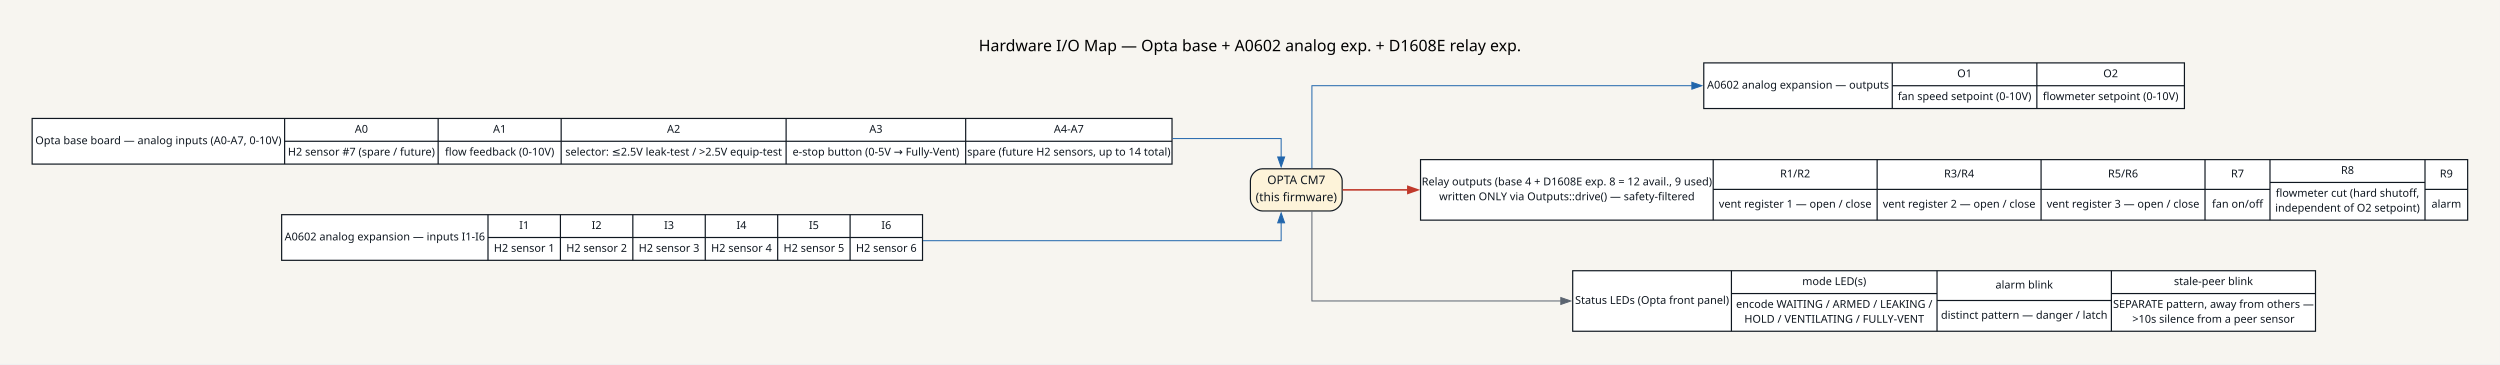
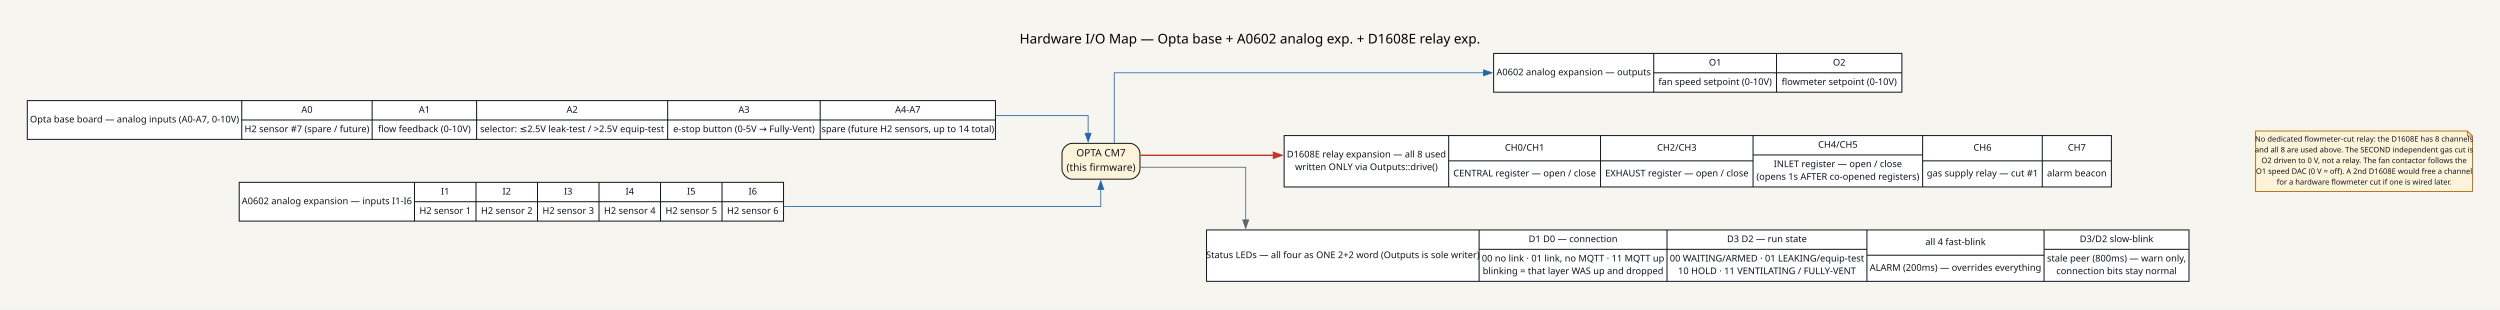
- <svg xmlns="http://www.w3.org/2000/svg" width="2520pt" height="367pt" viewBox="0.00 0.00 2520.00 367.00">
+ <svg xmlns="http://www.w3.org/2000/svg" width="2967pt" height="367pt" viewBox="0.00 0.00 2967.00 367.00">
  <g id="graph0" class="graph" transform="scale(1 1) rotate(0) translate(32.4 334.4)">
-     <polygon fill="#f7f5f0" stroke="none" points="-32.4,32.4 -32.4,-334.4 2487.4,-334.4 2487.4,32.4 -32.4,32.4" />
-     <text xml:space="preserve" text-anchor="middle" x="1227.5" y="-282.8" font-family="Segoe UI Semibold" font-size="16.00">Hardware I/O Map — Opta base + A0602 analog exp. + D1608E relay exp.</text>
+     <polygon fill="#f7f5f0" stroke="none" points="-32.4,32.4 -32.4,-334.4 2934.4,-334.4 2934.4,32.4 -32.4,32.4" />
+     <text xml:space="preserve" text-anchor="middle" x="1451" y="-282.8" font-family="Segoe UI Semibold" font-size="16.00">Hardware I/O Map — Opta base + A0602 analog exp. + D1608E relay exp.</text>
    <g id="node1" class="node">
      <polygon fill="#ffffff" stroke="#0f1720" stroke-width="1.2" points="0,-169 0,-215 1149,-215 1149,-169 0,-169" />
      <text xml:space="preserve" text-anchor="middle" x="127.25" y="-189.05" font-family="Segoe UI" font-size="11.00" fill="#0f1720">Opta base board — analog inputs (A0-A7, 0-10V)</text>
      <polyline fill="none" stroke="#0f1720" stroke-width="1.2" points="254.5,-169 254.5,-215" />
      <text xml:space="preserve" text-anchor="middle" x="331.88" y="-200.55" font-family="Segoe UI" font-size="11.00" fill="#0f1720">A0</text>
      <polyline fill="none" stroke="#0f1720" stroke-width="1.2" points="254.5,-192 409.25,-192" />
      <text xml:space="preserve" text-anchor="middle" x="331.88" y="-177.55" font-family="Segoe UI" font-size="11.00" fill="#0f1720">H2 sensor #7 (spare / future)</text>
      <polyline fill="none" stroke="#0f1720" stroke-width="1.2" points="409.25,-169 409.25,-215" />
      <text xml:space="preserve" text-anchor="middle" x="471.25" y="-200.55" font-family="Segoe UI" font-size="11.00" fill="#0f1720">A1</text>
      <polyline fill="none" stroke="#0f1720" stroke-width="1.2" points="409.25,-192 533.25,-192" />
      <text xml:space="preserve" text-anchor="middle" x="471.25" y="-177.55" font-family="Segoe UI" font-size="11.00" fill="#0f1720">flow feedback (0-10V)</text>
      <polyline fill="none" stroke="#0f1720" stroke-width="1.2" points="533.25,-169 533.25,-215" />
      <text xml:space="preserve" text-anchor="middle" x="646.62" y="-200.55" font-family="Segoe UI" font-size="11.00" fill="#0f1720">A2</text>
      <polyline fill="none" stroke="#0f1720" stroke-width="1.2" points="533.25,-192 760,-192" />
      <text xml:space="preserve" text-anchor="middle" x="646.62" y="-177.55" font-family="Segoe UI" font-size="11.00" fill="#0f1720">selector: ≤2.5V leak-test / &gt;2.5V equip-test</text>
      <polyline fill="none" stroke="#0f1720" stroke-width="1.2" points="760,-169 760,-215" />
      <text xml:space="preserve" text-anchor="middle" x="850.5" y="-200.55" font-family="Segoe UI" font-size="11.00" fill="#0f1720">A3</text>
      <polyline fill="none" stroke="#0f1720" stroke-width="1.2" points="760,-192 941,-192" />
      <text xml:space="preserve" text-anchor="middle" x="850.5" y="-177.55" font-family="Segoe UI" font-size="11.00" fill="#0f1720">e-stop button (0-5V → Fully-Vent)</text>
      <polyline fill="none" stroke="#0f1720" stroke-width="1.2" points="941,-169 941,-215" />
      <text xml:space="preserve" text-anchor="middle" x="1045" y="-200.55" font-family="Segoe UI" font-size="11.00" fill="#0f1720">A4-A7</text>
      <polyline fill="none" stroke="#0f1720" stroke-width="1.2" points="941,-192 1149,-192" />
      <text xml:space="preserve" text-anchor="middle" x="1045" y="-177.55" font-family="Segoe UI" font-size="11.00" fill="#0f1720">spare (future H2 sensors, up to 14 total)</text>
    </g>
-     <g id="node6" class="node">
+     <g id="node7" class="node">
      <path fill="#fdf3d9" stroke="#0f1720" stroke-width="1.2" d="M1308.5,-164.25C1308.5,-164.25 1240,-164.25 1240,-164.25 1234,-164.25 1228,-158.25 1228,-152.25 1228,-152.25 1228,-133.75 1228,-133.75 1228,-127.75 1234,-121.75 1240,-121.75 1240,-121.75 1308.5,-121.75 1308.5,-121.75 1314.5,-121.75 1320.5,-127.75 1320.5,-133.75 1320.5,-133.75 1320.5,-152.25 1320.5,-152.25 1320.5,-158.25 1314.5,-164.25 1308.5,-164.25" />
      <text xml:space="preserve" text-anchor="middle" x="1274.25" y="-148.85" font-family="Segoe UI" font-size="12.00" fill="#0f1720">OPTA CM7</text>
      <text xml:space="preserve" text-anchor="middle" x="1274.25" y="-131.6" font-family="Segoe UI" font-size="12.00" fill="#0f1720">(this firmware)</text>
    </g>
    <g id="edge1" class="edge">
-       <path fill="none" stroke="#2166ac" d="M1149.4,-194.75C1215.04,-194.75 1259,-194.75 1259,-194.75 1259,-194.75 1259,-176.16 1259,-176.16" />
-       <polygon fill="#2166ac" stroke="#2166ac" points="1262.5,-176.16 1259,-166.16 1255.5,-176.16 1262.5,-176.16" />
+       <path fill="none" stroke="#2166ac" d="M1149.4,-197.19C1215.04,-197.19 1259,-197.19 1259,-197.19 1259,-197.19 1259,-176.24 1259,-176.24" />
+       <polygon fill="#2166ac" stroke="#2166ac" points="1262.5,-176.24 1259,-166.24 1255.5,-176.24 1262.5,-176.24" />
    </g>
    <g id="node2" class="node">
      <polygon fill="#ffffff" stroke="#0f1720" stroke-width="1.2" points="251.5,-72 251.5,-118 897.5,-118 897.5,-72 251.5,-72" />
      <text xml:space="preserve" text-anchor="middle" x="355.5" y="-92.05" font-family="Segoe UI" font-size="11.00" fill="#0f1720">A0602 analog expansion — inputs I1-I6</text>
      <polyline fill="none" stroke="#0f1720" stroke-width="1.2" points="459.5,-72 459.5,-118" />
      <text xml:space="preserve" text-anchor="middle" x="496" y="-103.55" font-family="Segoe UI" font-size="11.00" fill="#0f1720">I1</text>
      <polyline fill="none" stroke="#0f1720" stroke-width="1.2" points="459.5,-95 532.5,-95" />
      <text xml:space="preserve" text-anchor="middle" x="496" y="-80.55" font-family="Segoe UI" font-size="11.00" fill="#0f1720">H2 sensor 1</text>
      <polyline fill="none" stroke="#0f1720" stroke-width="1.2" points="532.5,-72 532.5,-118" />
      <text xml:space="preserve" text-anchor="middle" x="569" y="-103.55" font-family="Segoe UI" font-size="11.00" fill="#0f1720">I2</text>
      <polyline fill="none" stroke="#0f1720" stroke-width="1.2" points="532.5,-95 605.5,-95" />
      <text xml:space="preserve" text-anchor="middle" x="569" y="-80.55" font-family="Segoe UI" font-size="11.00" fill="#0f1720">H2 sensor 2</text>
      <polyline fill="none" stroke="#0f1720" stroke-width="1.2" points="605.5,-72 605.5,-118" />
      <text xml:space="preserve" text-anchor="middle" x="642" y="-103.55" font-family="Segoe UI" font-size="11.00" fill="#0f1720">I3</text>
      <polyline fill="none" stroke="#0f1720" stroke-width="1.2" points="605.5,-95 678.5,-95" />
      <text xml:space="preserve" text-anchor="middle" x="642" y="-80.55" font-family="Segoe UI" font-size="11.00" fill="#0f1720">H2 sensor 3</text>
      <polyline fill="none" stroke="#0f1720" stroke-width="1.2" points="678.5,-72 678.5,-118" />
      <text xml:space="preserve" text-anchor="middle" x="715" y="-103.55" font-family="Segoe UI" font-size="11.00" fill="#0f1720">I4</text>
      <polyline fill="none" stroke="#0f1720" stroke-width="1.2" points="678.5,-95 751.5,-95" />
      <text xml:space="preserve" text-anchor="middle" x="715" y="-80.55" font-family="Segoe UI" font-size="11.00" fill="#0f1720">H2 sensor 4</text>
      <polyline fill="none" stroke="#0f1720" stroke-width="1.2" points="751.5,-72 751.5,-118" />
      <text xml:space="preserve" text-anchor="middle" x="788" y="-103.55" font-family="Segoe UI" font-size="11.00" fill="#0f1720">I5</text>
      <polyline fill="none" stroke="#0f1720" stroke-width="1.2" points="751.5,-95 824.5,-95" />
      <text xml:space="preserve" text-anchor="middle" x="788" y="-80.55" font-family="Segoe UI" font-size="11.00" fill="#0f1720">H2 sensor 5</text>
      <polyline fill="none" stroke="#0f1720" stroke-width="1.2" points="824.5,-72 824.5,-118" />
      <text xml:space="preserve" text-anchor="middle" x="861" y="-103.55" font-family="Segoe UI" font-size="11.00" fill="#0f1720">I6</text>
      <polyline fill="none" stroke="#0f1720" stroke-width="1.2" points="824.5,-95 897.5,-95" />
      <text xml:space="preserve" text-anchor="middle" x="861" y="-80.55" font-family="Segoe UI" font-size="11.00" fill="#0f1720">H2 sensor 6</text>
    </g>
    <g id="edge2" class="edge">
-       <path fill="none" stroke="#2166ac" d="M897.96,-91.75C1075.11,-91.75 1259,-91.75 1259,-91.75 1259,-91.75 1259,-109.75 1259,-109.75" />
-       <polygon fill="#2166ac" stroke="#2166ac" points="1255.5,-109.75 1259,-119.75 1262.5,-109.75 1255.5,-109.75" />
+       <path fill="none" stroke="#2166ac" d="M897.89,-89.31C1081.09,-89.31 1274,-89.31 1274,-89.31 1274,-89.31 1274,-109.65 1274,-109.65" />
+       <polygon fill="#2166ac" stroke="#2166ac" points="1270.5,-109.65 1274,-119.65 1277.5,-109.65 1270.5,-109.65" />
    </g>
    <g id="node3" class="node">
-       <polygon fill="#ffffff" stroke="#0f1720" stroke-width="1.2" points="1685,-225 1685,-271 2169.5,-271 2169.5,-225 1685,-225" />
-       <text xml:space="preserve" text-anchor="middle" x="1780" y="-245.05" font-family="Segoe UI" font-size="11.00" fill="#0f1720">A0602 analog expansion — outputs</text>
-       <polyline fill="none" stroke="#0f1720" stroke-width="1.2" points="1875,-225 1875,-271" />
-       <text xml:space="preserve" text-anchor="middle" x="1947.88" y="-256.55" font-family="Segoe UI" font-size="11.00" fill="#0f1720">O1</text>
-       <polyline fill="none" stroke="#0f1720" stroke-width="1.2" points="1875,-248 2020.75,-248" />
-       <text xml:space="preserve" text-anchor="middle" x="1947.88" y="-233.55" font-family="Segoe UI" font-size="11.00" fill="#0f1720">fan speed setpoint (0-10V)</text>
-       <polyline fill="none" stroke="#0f1720" stroke-width="1.2" points="2020.75,-225 2020.75,-271" />
-       <text xml:space="preserve" text-anchor="middle" x="2095.12" y="-256.55" font-family="Segoe UI" font-size="11.00" fill="#0f1720">O2</text>
-       <polyline fill="none" stroke="#0f1720" stroke-width="1.2" points="2020.75,-248 2169.5,-248" />
-       <text xml:space="preserve" text-anchor="middle" x="2095.12" y="-233.55" font-family="Segoe UI" font-size="11.00" fill="#0f1720">flowmeter setpoint (0-10V)</text>
+       <polygon fill="#ffffff" stroke="#0f1720" stroke-width="1.2" points="1740.25,-225 1740.25,-271 2224.75,-271 2224.75,-225 1740.25,-225" />
+       <text xml:space="preserve" text-anchor="middle" x="1835.25" y="-245.05" font-family="Segoe UI" font-size="11.00" fill="#0f1720">A0602 analog expansion — outputs</text>
+       <polyline fill="none" stroke="#0f1720" stroke-width="1.2" points="1930.25,-225 1930.25,-271" />
+       <text xml:space="preserve" text-anchor="middle" x="2003.12" y="-256.55" font-family="Segoe UI" font-size="11.00" fill="#0f1720">O1</text>
+       <polyline fill="none" stroke="#0f1720" stroke-width="1.2" points="1930.25,-248 2076,-248" />
+       <text xml:space="preserve" text-anchor="middle" x="2003.12" y="-233.55" font-family="Segoe UI" font-size="11.00" fill="#0f1720">fan speed setpoint (0-10V)</text>
+       <polyline fill="none" stroke="#0f1720" stroke-width="1.2" points="2076,-225 2076,-271" />
+       <text xml:space="preserve" text-anchor="middle" x="2150.38" y="-256.55" font-family="Segoe UI" font-size="11.00" fill="#0f1720">O2</text>
+       <polyline fill="none" stroke="#0f1720" stroke-width="1.2" points="2076,-248 2224.75,-248" />
+       <text xml:space="preserve" text-anchor="middle" x="2150.38" y="-233.55" font-family="Segoe UI" font-size="11.00" fill="#0f1720">flowmeter setpoint (0-10V)</text>
    </g>
    <g id="node4" class="node">
-       <polygon fill="#ffffff" stroke="#0f1720" stroke-width="1.2" points="1399.5,-112.5 1399.5,-173.5 2455,-173.5 2455,-112.5 1399.5,-112.5" />
-       <text xml:space="preserve" text-anchor="middle" x="1547" y="-147.55" font-family="Segoe UI" font-size="11.00" fill="#0f1720">Relay outputs (base 4 + D1608E exp. 8 = 12 avail., 9 used)</text>
-       <text xml:space="preserve" text-anchor="middle" x="1547" y="-132.55" font-family="Segoe UI" font-size="11.00" fill="#0f1720">written ONLY via Outputs::drive() — safety-filtered</text>
-       <polyline fill="none" stroke="#0f1720" stroke-width="1.2" points="1694.5,-112.5 1694.5,-173.5" />
-       <text xml:space="preserve" text-anchor="middle" x="1777.12" y="-155.55" font-family="Segoe UI" font-size="11.00" fill="#0f1720">R1/R2</text>
-       <polyline fill="none" stroke="#0f1720" stroke-width="1.2" points="1694.5,-143.5 1859.75,-143.5" />
-       <text xml:space="preserve" text-anchor="middle" x="1777.12" y="-125.05" font-family="Segoe UI" font-size="11.00" fill="#0f1720">vent register 1 — open / close</text>
-       <polyline fill="none" stroke="#0f1720" stroke-width="1.2" points="1859.75,-112.5 1859.75,-173.5" />
-       <text xml:space="preserve" text-anchor="middle" x="1942.38" y="-155.55" font-family="Segoe UI" font-size="11.00" fill="#0f1720">R3/R4</text>
-       <polyline fill="none" stroke="#0f1720" stroke-width="1.2" points="1859.75,-143.5 2025,-143.5" />
-       <text xml:space="preserve" text-anchor="middle" x="1942.38" y="-125.05" font-family="Segoe UI" font-size="11.00" fill="#0f1720">vent register 2 — open / close</text>
-       <polyline fill="none" stroke="#0f1720" stroke-width="1.2" points="2025,-112.5 2025,-173.5" />
-       <text xml:space="preserve" text-anchor="middle" x="2107.62" y="-155.55" font-family="Segoe UI" font-size="11.00" fill="#0f1720">R5/R6</text>
-       <polyline fill="none" stroke="#0f1720" stroke-width="1.2" points="2025,-143.5 2190.25,-143.5" />
-       <text xml:space="preserve" text-anchor="middle" x="2107.62" y="-125.05" font-family="Segoe UI" font-size="11.00" fill="#0f1720">vent register 3 — open / close</text>
-       <polyline fill="none" stroke="#0f1720" stroke-width="1.2" points="2190.25,-112.5 2190.25,-173.5" />
-       <text xml:space="preserve" text-anchor="middle" x="2223" y="-155.55" font-family="Segoe UI" font-size="11.00" fill="#0f1720">R7</text>
-       <polyline fill="none" stroke="#0f1720" stroke-width="1.2" points="2190.25,-143.5 2255.75,-143.5" />
-       <text xml:space="preserve" text-anchor="middle" x="2223" y="-125.05" font-family="Segoe UI" font-size="11.00" fill="#0f1720">fan on/off</text>
-       <polyline fill="none" stroke="#0f1720" stroke-width="1.2" points="2255.75,-112.5 2255.75,-173.5" />
-       <text xml:space="preserve" text-anchor="middle" x="2333.88" y="-159.05" font-family="Segoe UI" font-size="11.00" fill="#0f1720">R8</text>
-       <polyline fill="none" stroke="#0f1720" stroke-width="1.2" points="2255.75,-150.5 2412,-150.5" />
-       <text xml:space="preserve" text-anchor="middle" x="2333.88" y="-136.05" font-family="Segoe UI" font-size="11.00" fill="#0f1720">flowmeter cut (hard shutoff,</text>
-       <text xml:space="preserve" text-anchor="middle" x="2333.88" y="-121.05" font-family="Segoe UI" font-size="11.00" fill="#0f1720">independent of O2 setpoint)</text>
-       <polyline fill="none" stroke="#0f1720" stroke-width="1.2" points="2412,-112.5 2412,-173.5" />
-       <text xml:space="preserve" text-anchor="middle" x="2433.5" y="-155.55" font-family="Segoe UI" font-size="11.00" fill="#0f1720">R9</text>
-       <polyline fill="none" stroke="#0f1720" stroke-width="1.2" points="2412,-143.5 2455,-143.5" />
-       <text xml:space="preserve" text-anchor="middle" x="2433.5" y="-125.05" font-family="Segoe UI" font-size="11.00" fill="#0f1720">alarm</text>
+       <polygon fill="#ffffff" stroke="#0f1720" stroke-width="1.2" points="1491.62,-112.5 1491.62,-173.5 2473.38,-173.5 2473.38,-112.5 1491.62,-112.5" />
+       <text xml:space="preserve" text-anchor="middle" x="1589.25" y="-147.55" font-family="Segoe UI" font-size="11.00" fill="#0f1720">D1608E relay expansion — all 8 used</text>
+       <text xml:space="preserve" text-anchor="middle" x="1589.25" y="-132.55" font-family="Segoe UI" font-size="11.00" fill="#0f1720">written ONLY via Outputs::drive()</text>
+       <polyline fill="none" stroke="#0f1720" stroke-width="1.2" points="1686.88,-112.5 1686.88,-173.5" />
+       <text xml:space="preserve" text-anchor="middle" x="1777" y="-155.55" font-family="Segoe UI" font-size="11.00" fill="#0f1720">CH0/CH1</text>
+       <polyline fill="none" stroke="#0f1720" stroke-width="1.2" points="1686.88,-143.5 1867.12,-143.5" />
+       <text xml:space="preserve" text-anchor="middle" x="1777" y="-125.05" font-family="Segoe UI" font-size="11.00" fill="#0f1720">CENTRAL register — open / close</text>
+       <polyline fill="none" stroke="#0f1720" stroke-width="1.2" points="1867.12,-112.5 1867.12,-173.5" />
+       <text xml:space="preserve" text-anchor="middle" x="1957.62" y="-155.55" font-family="Segoe UI" font-size="11.00" fill="#0f1720">CH2/CH3</text>
+       <polyline fill="none" stroke="#0f1720" stroke-width="1.2" points="1867.12,-143.5 2048.12,-143.5" />
+       <text xml:space="preserve" text-anchor="middle" x="1957.62" y="-125.05" font-family="Segoe UI" font-size="11.00" fill="#0f1720">EXHAUST register — open / close</text>
+       <polyline fill="none" stroke="#0f1720" stroke-width="1.2" points="2048.12,-112.5 2048.12,-173.5" />
+       <text xml:space="preserve" text-anchor="middle" x="2148.75" y="-159.05" font-family="Segoe UI" font-size="11.00" fill="#0f1720">CH4/CH5</text>
+       <polyline fill="none" stroke="#0f1720" stroke-width="1.2" points="2048.12,-150.5 2249.38,-150.5" />
+       <text xml:space="preserve" text-anchor="middle" x="2148.75" y="-136.05" font-family="Segoe UI" font-size="11.00" fill="#0f1720">INLET register — open / close</text>
+       <text xml:space="preserve" text-anchor="middle" x="2148.75" y="-121.05" font-family="Segoe UI" font-size="11.00" fill="#0f1720">(opens 1s AFTER co-opened registers)</text>
+       <polyline fill="none" stroke="#0f1720" stroke-width="1.2" points="2249.38,-112.5 2249.38,-173.5" />
+       <text xml:space="preserve" text-anchor="middle" x="2320.38" y="-155.55" font-family="Segoe UI" font-size="11.00" fill="#0f1720">CH6</text>
+       <polyline fill="none" stroke="#0f1720" stroke-width="1.2" points="2249.38,-143.5 2391.38,-143.5" />
+       <text xml:space="preserve" text-anchor="middle" x="2320.38" y="-125.05" font-family="Segoe UI" font-size="11.00" fill="#0f1720">gas supply relay — cut #1</text>
+       <polyline fill="none" stroke="#0f1720" stroke-width="1.2" points="2391.38,-112.5 2391.38,-173.5" />
+       <text xml:space="preserve" text-anchor="middle" x="2432.38" y="-155.55" font-family="Segoe UI" font-size="11.00" fill="#0f1720">CH7</text>
+       <polyline fill="none" stroke="#0f1720" stroke-width="1.2" points="2391.38,-143.5 2473.38,-143.5" />
+       <text xml:space="preserve" text-anchor="middle" x="2432.38" y="-125.05" font-family="Segoe UI" font-size="11.00" fill="#0f1720">alarm beacon</text>
    </g>
    <g id="node5" class="node">
-       <polygon fill="#ffffff" stroke="#0f1720" stroke-width="1.2" points="1552.88,-0.5 1552.88,-61.5 2301.62,-61.5 2301.62,-0.5 1552.88,-0.5" />
-       <text xml:space="preserve" text-anchor="middle" x="1632.88" y="-28.05" font-family="Segoe UI" font-size="11.00" fill="#0f1720">Status LEDs (Opta front panel)</text>
-       <polyline fill="none" stroke="#0f1720" stroke-width="1.2" points="1712.88,-0.5 1712.88,-61.5" />
-       <text xml:space="preserve" text-anchor="middle" x="1816.5" y="-47.05" font-family="Segoe UI" font-size="11.00" fill="#0f1720">mode LED(s)</text>
-       <polyline fill="none" stroke="#0f1720" stroke-width="1.2" points="1712.88,-38.5 1920.12,-38.5" />
-       <text xml:space="preserve" text-anchor="middle" x="1816.5" y="-24.05" font-family="Segoe UI" font-size="11.00" fill="#0f1720">encode WAITING / ARMED / LEAKING /</text>
-       <text xml:space="preserve" text-anchor="middle" x="1816.5" y="-9.05" font-family="Segoe UI" font-size="11.00" fill="#0f1720">HOLD / VENTILATING / FULLY-VENT</text>
-       <polyline fill="none" stroke="#0f1720" stroke-width="1.2" points="1920.12,-0.5 1920.12,-61.5" />
-       <text xml:space="preserve" text-anchor="middle" x="2008" y="-43.55" font-family="Segoe UI" font-size="11.00" fill="#0f1720">alarm blink</text>
-       <polyline fill="none" stroke="#0f1720" stroke-width="1.2" points="1920.12,-31.5 2095.88,-31.5" />
-       <text xml:space="preserve" text-anchor="middle" x="2008" y="-13.05" font-family="Segoe UI" font-size="11.00" fill="#0f1720">distinct pattern — danger / latch</text>
-       <polyline fill="none" stroke="#0f1720" stroke-width="1.2" points="2095.88,-0.5 2095.88,-61.5" />
-       <text xml:space="preserve" text-anchor="middle" x="2198.75" y="-47.05" font-family="Segoe UI" font-size="11.00" fill="#0f1720">stale-peer blink</text>
-       <polyline fill="none" stroke="#0f1720" stroke-width="1.2" points="2095.88,-38.5 2301.62,-38.5" />
-       <text xml:space="preserve" text-anchor="middle" x="2198.75" y="-24.05" font-family="Segoe UI" font-size="11.00" fill="#0f1720">SEPARATE pattern, away from others —</text>
-       <text xml:space="preserve" text-anchor="middle" x="2198.75" y="-9.05" font-family="Segoe UI" font-size="11.00" fill="#0f1720">&gt;10s silence from a peer sensor</text>
+       <polygon fill="#fdf3d9" stroke="#b7791f" stroke-width="1.2" points="2896,-178.88 2644.5,-178.88 2644.5,-107.12 2902,-107.12 2902,-172.88 2896,-178.88" />
+       <polyline fill="none" stroke="#b7791f" stroke-width="1.2" points="2896,-178.88 2896,-172.88" />
+       <polyline fill="none" stroke="#b7791f" stroke-width="1.2" points="2902,-172.88 2896,-172.88" />
+       <text xml:space="preserve" text-anchor="middle" x="2773.25" y="-166.32" font-family="Segoe UI" font-size="9.00" fill="#0f1720">No dedicated flowmeter-cut relay: the D1608E has 8 channels</text>
+       <text xml:space="preserve" text-anchor="middle" x="2773.25" y="-153.57" font-family="Segoe UI" font-size="9.00" fill="#0f1720">and all 8 are used above. The SECOND independent gas cut is</text>
+       <text xml:space="preserve" text-anchor="middle" x="2773.25" y="-140.82" font-family="Segoe UI" font-size="9.00" fill="#0f1720">O2 driven to 0 V, not a relay. The fan contactor follows the</text>
+       <text xml:space="preserve" text-anchor="middle" x="2773.25" y="-128.07" font-family="Segoe UI" font-size="9.00" fill="#0f1720">O1 speed DAC (0 V = off). A 2nd D1608E would free a channel</text>
+       <text xml:space="preserve" text-anchor="middle" x="2773.25" y="-115.33" font-family="Segoe UI" font-size="9.00" fill="#0f1720">for a hardware flowmeter cut if one is wired later.</text>
+     </g>
+     <g id="node6" class="node">
+       <polygon fill="#ffffff" stroke="#0f1720" stroke-width="1.2" points="1399.5,-0.5 1399.5,-61.5 2565.5,-61.5 2565.5,-0.5 1399.5,-0.5" />
+       <text xml:space="preserve" text-anchor="middle" x="1561.25" y="-28.05" font-family="Segoe UI" font-size="11.00" fill="#0f1720">Status LEDs — all four as ONE 2+2 word (Outputs is sole writer)</text>
+       <polyline fill="none" stroke="#0f1720" stroke-width="1.2" points="1723,-0.5 1723,-61.5" />
+       <text xml:space="preserve" text-anchor="middle" x="1834.5" y="-47.05" font-family="Segoe UI" font-size="11.00" fill="#0f1720">D1 D0 — connection</text>
+       <polyline fill="none" stroke="#0f1720" stroke-width="1.2" points="1723,-38.5 1946,-38.5" />
+       <text xml:space="preserve" text-anchor="middle" x="1834.5" y="-24.05" font-family="Segoe UI" font-size="11.00" fill="#0f1720">00 no link · 01 link, no MQTT · 11 MQTT up</text>
+       <text xml:space="preserve" text-anchor="middle" x="1834.5" y="-9.05" font-family="Segoe UI" font-size="11.00" fill="#0f1720">blinking = that layer WAS up and dropped</text>
+       <polyline fill="none" stroke="#0f1720" stroke-width="1.2" points="1946,-0.5 1946,-61.5" />
+       <text xml:space="preserve" text-anchor="middle" x="2064.62" y="-47.05" font-family="Segoe UI" font-size="11.00" fill="#0f1720">D3 D2 — run state</text>
+       <polyline fill="none" stroke="#0f1720" stroke-width="1.2" points="1946,-38.5 2183.25,-38.5" />
+       <text xml:space="preserve" text-anchor="middle" x="2064.62" y="-24.05" font-family="Segoe UI" font-size="11.00" fill="#0f1720">00 WAITING/ARMED · 01 LEAKING/equip-test</text>
+       <text xml:space="preserve" text-anchor="middle" x="2064.62" y="-9.05" font-family="Segoe UI" font-size="11.00" fill="#0f1720">10 HOLD · 11 VENTILATING / FULLY-VENT</text>
+       <polyline fill="none" stroke="#0f1720" stroke-width="1.2" points="2183.25,-0.5 2183.25,-61.5" />
+       <text xml:space="preserve" text-anchor="middle" x="2288.38" y="-43.55" font-family="Segoe UI" font-size="11.00" fill="#0f1720">all 4 fast-blink</text>
+       <polyline fill="none" stroke="#0f1720" stroke-width="1.2" points="2183.25,-31.5 2393.5,-31.5" />
+       <text xml:space="preserve" text-anchor="middle" x="2288.38" y="-13.05" font-family="Segoe UI" font-size="11.00" fill="#0f1720">ALARM (200ms) — overrides everything</text>
+       <polyline fill="none" stroke="#0f1720" stroke-width="1.2" points="2393.5,-0.5 2393.5,-61.5" />
+       <text xml:space="preserve" text-anchor="middle" x="2479.5" y="-47.05" font-family="Segoe UI" font-size="11.00" fill="#0f1720">D3/D2 slow-blink</text>
+       <polyline fill="none" stroke="#0f1720" stroke-width="1.2" points="2393.5,-38.5 2565.5,-38.5" />
+       <text xml:space="preserve" text-anchor="middle" x="2479.5" y="-24.05" font-family="Segoe UI" font-size="11.00" fill="#0f1720">stale peer (800ms) — warn only,</text>
+       <text xml:space="preserve" text-anchor="middle" x="2479.5" y="-9.05" font-family="Segoe UI" font-size="11.00" fill="#0f1720">connection bits stay normal</text>
    </g>
    <g id="edge3" class="edge">
-       <path fill="none" stroke="#2166ac" d="M1290,-164.76C1290,-195.51 1290,-248 1290,-248 1290,-248 1673,-248 1673,-248" />
-       <polygon fill="#2166ac" stroke="#2166ac" points="1673,-251.5 1683,-248 1673,-244.5 1673,-251.5" />
+       <path fill="none" stroke="#2166ac" d="M1290,-164.76C1290,-195.51 1290,-248 1290,-248 1290,-248 1728.3,-248 1728.3,-248" />
+       <polygon fill="#2166ac" stroke="#2166ac" points="1728.3,-251.5 1738.3,-248 1728.3,-244.5 1728.3,-251.5" />
    </g>
    <g id="edge4" class="edge">
-       <path fill="none" stroke="#c0392b" stroke-width="1.6" d="M1320.95,-143C1320.95,-143 1386.72,-143 1386.72,-143" />
-       <polygon fill="#c0392b" stroke="#c0392b" stroke-width="1.6" points="1386.72,-146.5 1396.72,-143 1386.72,-139.5 1386.72,-146.5" />
+       <path fill="none" stroke="#c0392b" stroke-width="1.6" d="M1320.99,-150.08C1320.99,-150.08 1478.94,-150.08 1478.94,-150.08" />
+       <polygon fill="#c0392b" stroke="#c0392b" stroke-width="1.6" points="1478.94,-153.58 1488.94,-150.08 1478.94,-146.58 1478.94,-153.58" />
    </g>
-     <g id="edge5" class="edge">
-       <path fill="none" stroke="#5b6470" d="M1290,-121.41C1290,-88.86 1290,-31 1290,-31 1290,-31 1540.9,-31 1540.9,-31" />
-       <polygon fill="#5b6470" stroke="#5b6470" points="1540.9,-34.5 1550.9,-31 1540.9,-27.5 1540.9,-34.5" />
+     <g id="edge6" class="edge">
+       <path fill="none" stroke="#5b6470" d="M1320.73,-135.92C1371.59,-135.92 1446,-135.92 1446,-135.92 1446,-135.92 1446,-73.42 1446,-73.42" />
+       <polygon fill="#5b6470" stroke="#5b6470" points="1449.5,-73.42 1446,-63.42 1442.5,-73.42 1449.5,-73.42" />
    </g>
  </g>
</svg>
